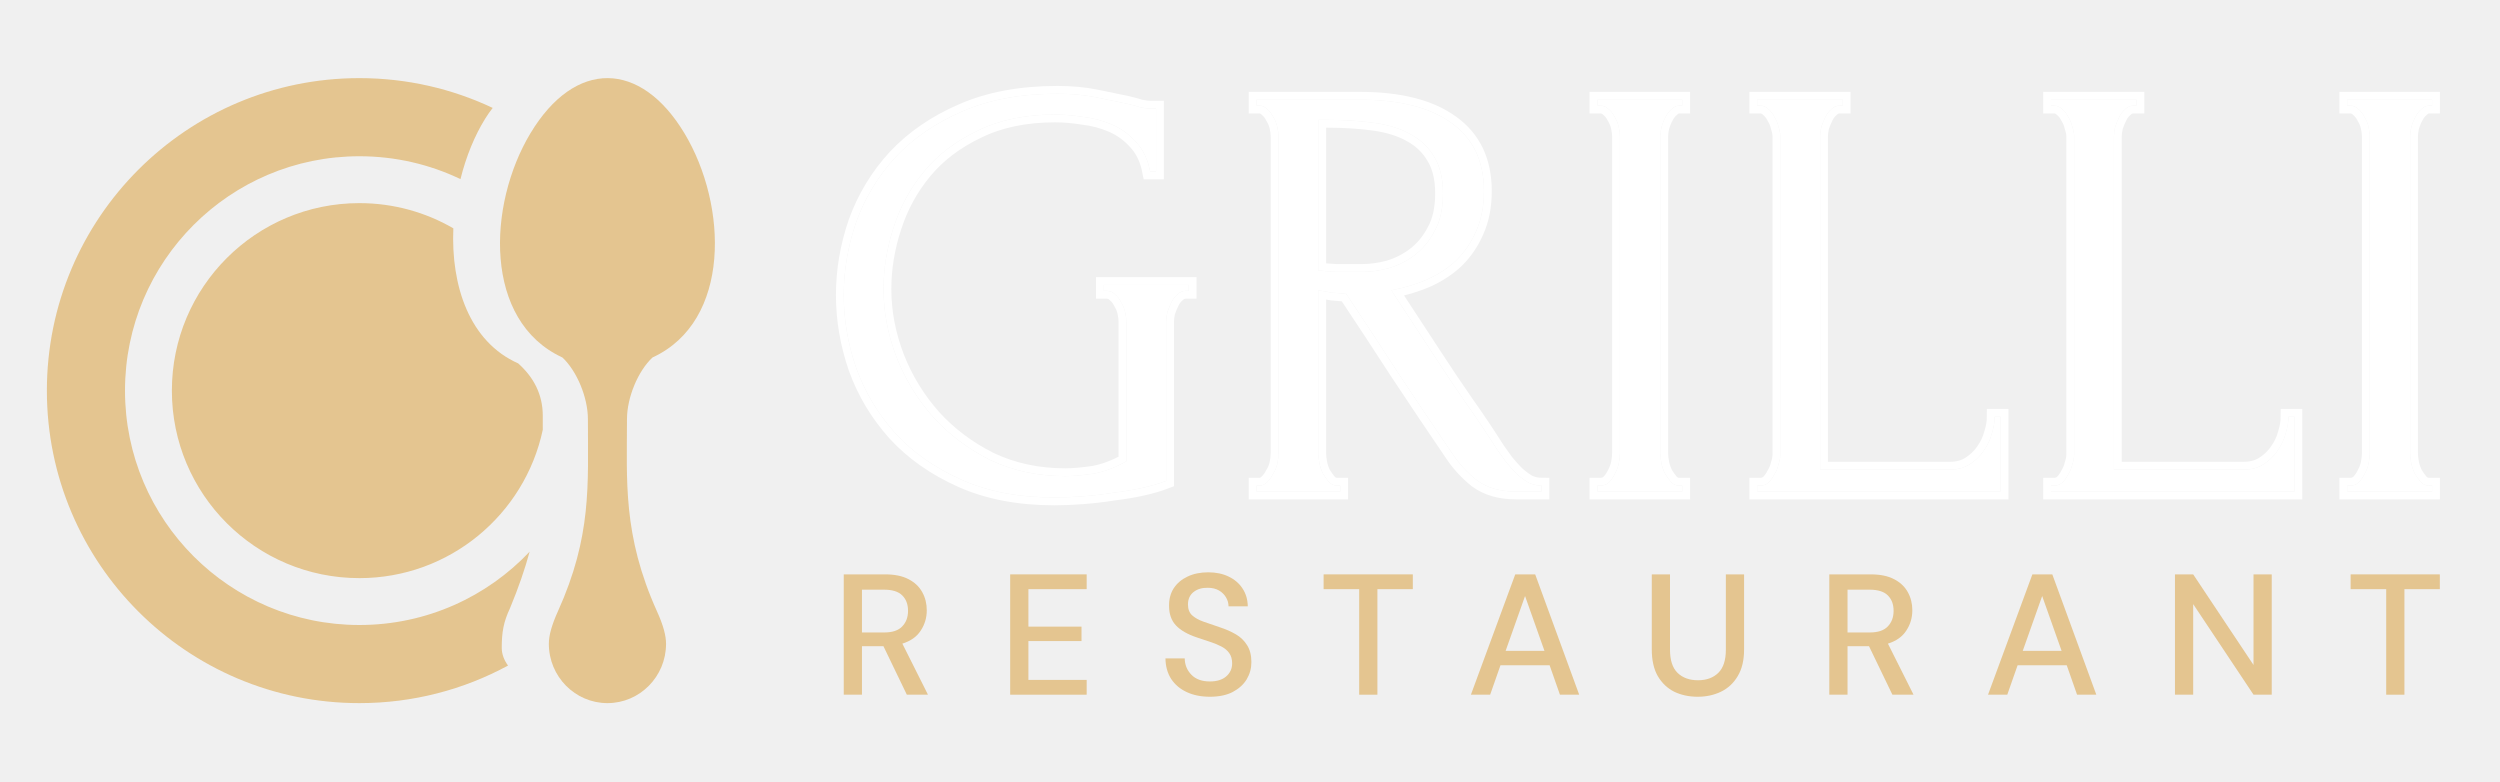
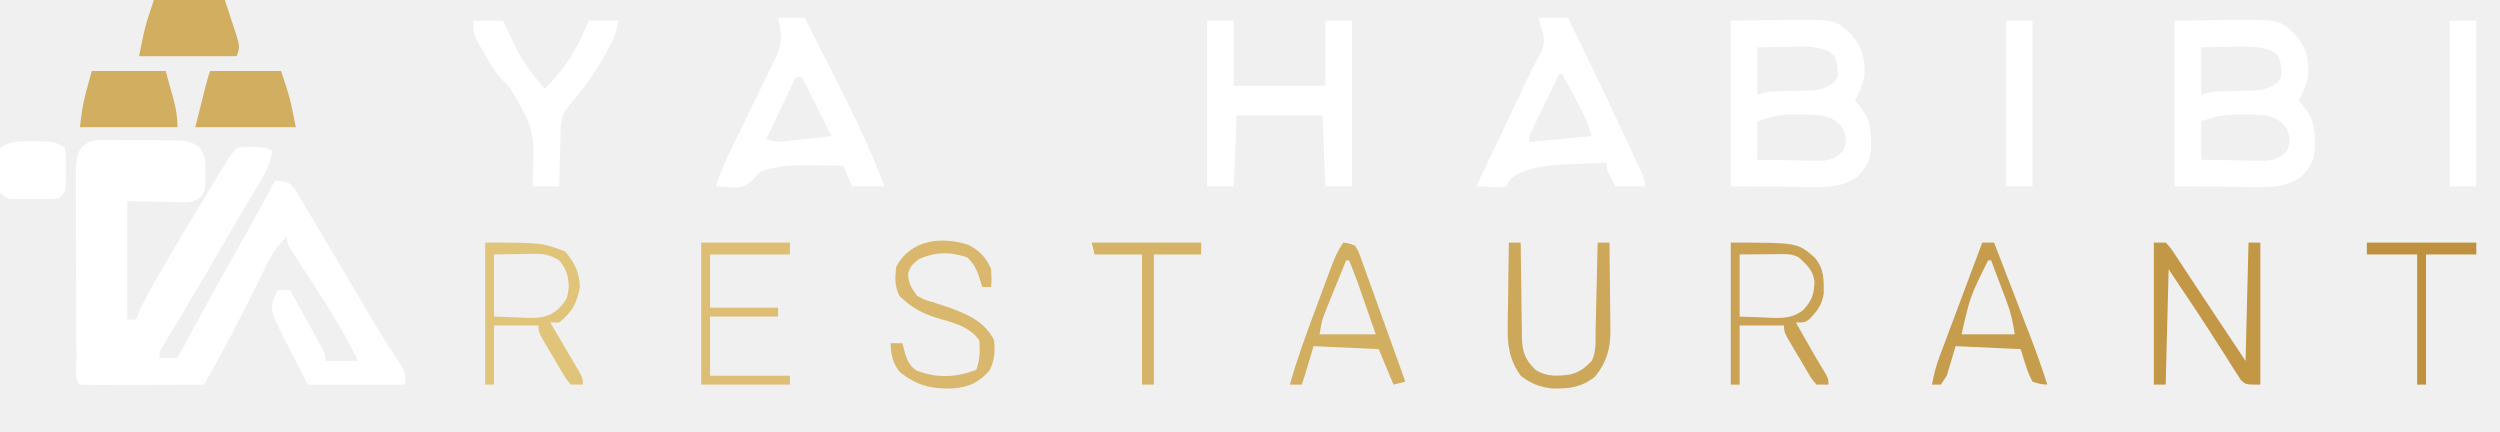
- <svg xmlns="http://www.w3.org/2000/svg" width="160" height="50" viewBox="0 0 160 50" fill="none">
-   <path d="M54 44.46V36.76H56.651C57.26 36.76 57.758 36.863 58.147 37.068C58.543 37.273 58.836 37.552 59.027 37.904C59.218 38.249 59.313 38.634 59.313 39.059C59.313 39.536 59.185 39.968 58.928 40.357C58.679 40.746 58.286 41.024 57.751 41.193L59.39 44.46H58.037L56.541 41.358H55.166V44.46H54ZM55.166 40.478H56.585C57.113 40.478 57.498 40.35 57.74 40.093C57.989 39.836 58.114 39.503 58.114 39.092C58.114 38.681 57.993 38.355 57.751 38.113C57.509 37.864 57.117 37.739 56.574 37.739H55.166V40.478Z" fill="#E4C590" />
-   <path d="M64.652 44.46V36.76H69.547V37.706H65.818V40.104H69.217V41.028H65.818V43.514H69.547V44.46H64.652Z" fill="#E4C590" />
-   <path d="M77.438 44.592C76.873 44.592 76.378 44.493 75.953 44.295C75.527 44.097 75.194 43.815 74.952 43.448C74.717 43.081 74.596 42.645 74.589 42.139H75.821C75.828 42.55 75.971 42.898 76.25 43.184C76.528 43.47 76.921 43.613 77.427 43.613C77.874 43.613 78.222 43.507 78.472 43.294C78.728 43.074 78.857 42.795 78.857 42.458C78.857 42.187 78.794 41.967 78.67 41.798C78.552 41.629 78.387 41.49 78.175 41.38C77.969 41.27 77.731 41.171 77.46 41.083C77.188 40.995 76.902 40.9 76.602 40.797C76.008 40.599 75.56 40.342 75.26 40.027C74.966 39.712 74.82 39.297 74.82 38.784C74.812 38.351 74.911 37.974 75.117 37.651C75.329 37.328 75.623 37.079 75.997 36.903C76.378 36.72 76.822 36.628 77.328 36.628C77.826 36.628 78.263 36.72 78.637 36.903C79.018 37.086 79.315 37.343 79.528 37.673C79.74 37.996 79.85 38.373 79.858 38.806H78.626C78.626 38.608 78.574 38.421 78.472 38.245C78.369 38.062 78.219 37.911 78.021 37.794C77.823 37.677 77.581 37.618 77.295 37.618C76.928 37.611 76.624 37.702 76.382 37.893C76.147 38.084 76.03 38.348 76.03 38.685C76.03 38.986 76.118 39.217 76.294 39.378C76.47 39.539 76.712 39.675 77.02 39.785C77.328 39.888 77.68 40.009 78.076 40.148C78.457 40.273 78.798 40.423 79.099 40.599C79.399 40.775 79.638 41.006 79.814 41.292C79.997 41.578 80.089 41.941 80.089 42.381C80.089 42.77 79.99 43.133 79.792 43.47C79.594 43.8 79.297 44.071 78.901 44.284C78.505 44.489 78.017 44.592 77.438 44.592Z" fill="#E4C590" />
-   <path d="M86.988 44.46V37.706H84.711V36.76H90.42V37.706H88.154V44.46H86.988Z" fill="#E4C590" />
-   <path d="M94.138 44.46L96.976 36.76H98.252L101.068 44.46H99.836L99.176 42.579H96.03L95.37 44.46H94.138ZM96.36 41.655H98.846L97.603 38.146L96.36 41.655Z" fill="#E4C590" />
-   <path d="M108.651 44.592C108.101 44.592 107.602 44.486 107.155 44.273C106.715 44.053 106.363 43.719 106.099 43.272C105.842 42.825 105.714 42.256 105.714 41.567V36.76H106.88V41.578C106.88 42.253 107.041 42.748 107.364 43.063C107.686 43.378 108.123 43.536 108.673 43.536C109.215 43.536 109.648 43.378 109.971 43.063C110.293 42.748 110.455 42.253 110.455 41.578V36.76H111.621V41.567C111.621 42.256 111.485 42.825 111.214 43.272C110.95 43.719 110.59 44.053 110.136 44.273C109.688 44.486 109.193 44.592 108.651 44.592Z" fill="#E4C590" />
-   <path d="M117.076 44.46V36.76H119.727C120.336 36.76 120.835 36.863 121.223 37.068C121.619 37.273 121.913 37.552 122.103 37.904C122.294 38.249 122.389 38.634 122.389 39.059C122.389 39.536 122.261 39.968 122.004 40.357C121.755 40.746 121.363 41.024 120.827 41.193L122.466 44.46H121.113L119.617 41.358H118.242V44.46H117.076ZM118.242 40.478H119.661C120.189 40.478 120.574 40.35 120.816 40.093C121.066 39.836 121.19 39.503 121.19 39.092C121.19 38.681 121.069 38.355 120.827 38.113C120.585 37.864 120.193 37.739 119.65 37.739H118.242V40.478Z" fill="#E4C590" />
-   <path d="M127.234 44.46L130.072 36.76H131.348L134.164 44.46H132.932L132.272 42.579H129.126L128.466 44.46H127.234ZM129.456 41.655H131.942L130.699 38.146L129.456 41.655Z" fill="#E4C590" />
-   <path d="M139.198 44.46V36.76H140.364L144.225 42.557V36.76H145.391V44.46H144.225L140.364 38.663V44.46H139.198Z" fill="#E4C590" />
-   <path d="M152.717 44.46V37.706H150.44V36.76H156.149V37.706H153.883V44.46H152.717Z" fill="#E4C590" />
-   <mask id="path-2-outside-1_29_6" maskUnits="userSpaceOnUse" x="53" y="5" width="104" height="28" fill="black">
-     <rect fill="white" x="53" y="5" width="104" height="28" />
-     <path d="M70.644 18.236H76.078V18.616H75.888C75.685 18.616 75.508 18.692 75.356 18.844C75.204 18.971 75.077 19.135 74.976 19.338C74.875 19.541 74.786 19.756 74.71 19.984C74.659 20.212 74.634 20.415 74.634 20.592V30.776C74.178 30.953 73.659 31.105 73.076 31.232C72.493 31.359 71.885 31.46 71.252 31.536C70.619 31.637 69.973 31.713 69.314 31.764C68.655 31.815 68.047 31.84 67.49 31.84C65.21 31.84 63.221 31.46 61.524 30.7C59.827 29.94 58.421 28.952 57.306 27.736C56.191 26.495 55.355 25.101 54.798 23.556C54.266 22.011 54 20.453 54 18.882C54 17.311 54.266 15.753 54.798 14.208C55.355 12.663 56.191 11.282 57.306 10.066C58.446 8.85 59.865 7.875 61.562 7.14C63.285 6.38 65.324 6 67.68 6C68.567 6 69.39 6.076 70.15 6.228C70.91 6.38 71.581 6.519 72.164 6.646C72.493 6.722 72.772 6.798 73 6.874C73.253 6.925 73.469 6.95 73.646 6.95H73.988V10.978H73.608C73.456 10.193 73.152 9.559 72.696 9.078C72.265 8.597 71.759 8.229 71.176 7.976C70.593 7.723 69.973 7.558 69.314 7.482C68.681 7.381 68.085 7.33 67.528 7.33C65.628 7.33 63.981 7.672 62.588 8.356C61.195 9.015 60.055 9.876 59.168 10.94C58.281 12.004 57.623 13.207 57.192 14.55C56.761 15.867 56.546 17.185 56.546 18.502C56.546 19.971 56.825 21.428 57.382 22.872C57.939 24.291 58.725 25.57 59.738 26.71C60.751 27.825 61.967 28.737 63.386 29.446C64.83 30.13 66.426 30.472 68.174 30.472C68.655 30.472 69.251 30.421 69.96 30.32C70.669 30.193 71.379 29.927 72.088 29.522V20.592C72.088 20.415 72.063 20.212 72.012 19.984C71.961 19.756 71.873 19.541 71.746 19.338C71.645 19.135 71.518 18.971 71.366 18.844C71.214 18.692 71.037 18.616 70.834 18.616H70.644V18.236Z" />
-     <path d="M85.587 31.08H85.777V31.46H80.419V31.08H80.609C80.786 31.08 80.951 31.004 81.103 30.852C81.255 30.7 81.381 30.523 81.483 30.32C81.609 30.117 81.698 29.902 81.749 29.674C81.799 29.421 81.825 29.193 81.825 28.99V8.736C81.825 8.559 81.799 8.356 81.749 8.128C81.698 7.9 81.609 7.685 81.483 7.482C81.381 7.279 81.255 7.115 81.103 6.988C80.951 6.836 80.786 6.76 80.609 6.76H80.419V6.38H87.031C89.564 6.38 91.515 6.874 92.883 7.862C94.276 8.85 94.973 10.307 94.973 12.232C94.973 13.195 94.808 14.043 94.479 14.778C94.175 15.487 93.757 16.108 93.225 16.64C92.693 17.147 92.059 17.565 91.325 17.894C90.615 18.198 89.855 18.426 89.045 18.578L91.781 22.758C92.439 23.771 93.111 24.772 93.795 25.76C94.479 26.723 95.15 27.723 95.809 28.762C95.986 29.015 96.176 29.281 96.379 29.56C96.607 29.839 96.835 30.092 97.063 30.32C97.316 30.548 97.569 30.738 97.823 30.89C98.101 31.017 98.38 31.08 98.659 31.08V31.46H97.025C96.011 31.46 95.175 31.219 94.517 30.738C93.883 30.231 93.351 29.649 92.921 28.99C91.781 27.318 90.641 25.621 89.501 23.898C88.386 22.175 87.271 20.478 86.157 18.806C85.878 18.781 85.574 18.755 85.245 18.73C84.941 18.679 84.649 18.629 84.371 18.578V28.99C84.371 29.193 84.396 29.421 84.447 29.674C84.497 29.902 84.573 30.117 84.675 30.32C84.801 30.523 84.928 30.7 85.055 30.852C85.207 31.004 85.384 31.08 85.587 31.08ZM84.371 7.672V17.324H84.561C84.763 17.349 85.08 17.375 85.511 17.4C85.967 17.4 86.524 17.4 87.183 17.4C87.715 17.4 88.272 17.324 88.855 17.172C89.463 16.995 90.02 16.716 90.527 16.336C91.059 15.931 91.489 15.411 91.819 14.778C92.173 14.145 92.351 13.347 92.351 12.384C92.351 11.421 92.161 10.636 91.781 10.028C91.426 9.42 90.919 8.939 90.261 8.584C89.627 8.229 88.855 7.989 87.943 7.862C87.031 7.735 86.03 7.672 84.941 7.672H84.371Z" />
-     <path d="M102.232 6.38H107.666V6.76H107.476C107.299 6.76 107.134 6.836 106.982 6.988C106.83 7.115 106.703 7.279 106.602 7.482C106.501 7.659 106.412 7.875 106.336 8.128C106.285 8.356 106.26 8.559 106.26 8.736V28.99C106.26 29.193 106.285 29.421 106.336 29.674C106.387 29.902 106.463 30.117 106.564 30.32C106.691 30.523 106.817 30.7 106.944 30.852C107.096 31.004 107.273 31.08 107.476 31.08H107.666V31.46H102.232V31.08H102.422C102.625 31.08 102.802 31.017 102.954 30.89C103.106 30.738 103.233 30.561 103.334 30.358C103.461 30.13 103.549 29.902 103.6 29.674C103.651 29.421 103.676 29.193 103.676 28.99V8.736C103.676 8.559 103.651 8.356 103.6 8.128C103.549 7.9 103.461 7.685 103.334 7.482C103.233 7.279 103.106 7.115 102.954 6.988C102.802 6.836 102.625 6.76 102.422 6.76H102.232V6.38Z" />
-     <path d="M112.46 31.08H112.65C112.853 31.08 113.03 31.017 113.182 30.89C113.334 30.738 113.461 30.561 113.562 30.358C113.689 30.155 113.778 29.94 113.828 29.712C113.904 29.484 113.942 29.269 113.942 29.066V8.736C113.942 8.559 113.904 8.356 113.828 8.128C113.778 7.9 113.689 7.685 113.562 7.482C113.461 7.279 113.334 7.115 113.182 6.988C113.03 6.836 112.853 6.76 112.65 6.76H112.46V6.38H117.932V6.76H117.742C117.54 6.76 117.362 6.836 117.21 6.988C117.058 7.115 116.932 7.279 116.83 7.482C116.729 7.685 116.64 7.9 116.564 8.128C116.514 8.356 116.488 8.559 116.488 8.736V30.054H124.81C125.292 30.054 125.71 29.94 126.064 29.712C126.419 29.484 126.71 29.205 126.938 28.876C127.192 28.521 127.369 28.154 127.47 27.774C127.597 27.369 127.66 27.001 127.66 26.672H128.04V31.46H112.46V31.08Z" />
-     <path d="M131.264 31.08H131.454C131.657 31.08 131.834 31.017 131.986 30.89C132.138 30.738 132.265 30.561 132.366 30.358C132.493 30.155 132.582 29.94 132.632 29.712C132.708 29.484 132.746 29.269 132.746 29.066V8.736C132.746 8.559 132.708 8.356 132.632 8.128C132.582 7.9 132.493 7.685 132.366 7.482C132.265 7.279 132.138 7.115 131.986 6.988C131.834 6.836 131.657 6.76 131.454 6.76H131.264V6.38H136.736V6.76H136.546C136.344 6.76 136.166 6.836 136.014 6.988C135.862 7.115 135.736 7.279 135.634 7.482C135.533 7.685 135.444 7.9 135.368 8.128C135.318 8.356 135.292 8.559 135.292 8.736V30.054H143.614C144.096 30.054 144.514 29.94 144.868 29.712C145.223 29.484 145.514 29.205 145.742 28.876C145.996 28.521 146.173 28.154 146.274 27.774C146.401 27.369 146.464 27.001 146.464 26.672H146.844V31.46H131.264V31.08Z" />
-     <path d="M150.22 6.38H155.654V6.76H155.464C155.287 6.76 155.122 6.836 154.97 6.988C154.818 7.115 154.692 7.279 154.59 7.482C154.489 7.659 154.4 7.875 154.324 8.128C154.274 8.356 154.248 8.559 154.248 8.736V28.99C154.248 29.193 154.274 29.421 154.324 29.674C154.375 29.902 154.451 30.117 154.552 30.32C154.679 30.523 154.806 30.7 154.932 30.852C155.084 31.004 155.262 31.08 155.464 31.08H155.654V31.46H150.22V31.08H150.41C150.613 31.08 150.79 31.017 150.942 30.89C151.094 30.738 151.221 30.561 151.322 30.358C151.449 30.13 151.538 29.902 151.588 29.674C151.639 29.421 151.664 29.193 151.664 28.99V8.736C151.664 8.559 151.639 8.356 151.588 8.128C151.538 7.9 151.449 7.685 151.322 7.482C151.221 7.279 151.094 7.115 150.942 6.988C150.79 6.836 150.613 6.76 150.41 6.76H150.22V6.38Z" />
-   </mask>
-   <path d="M70.644 18.236H76.078V18.616H75.888C75.685 18.616 75.508 18.692 75.356 18.844C75.204 18.971 75.077 19.135 74.976 19.338C74.875 19.541 74.786 19.756 74.71 19.984C74.659 20.212 74.634 20.415 74.634 20.592V30.776C74.178 30.953 73.659 31.105 73.076 31.232C72.493 31.359 71.885 31.46 71.252 31.536C70.619 31.637 69.973 31.713 69.314 31.764C68.655 31.815 68.047 31.84 67.49 31.84C65.21 31.84 63.221 31.46 61.524 30.7C59.827 29.94 58.421 28.952 57.306 27.736C56.191 26.495 55.355 25.101 54.798 23.556C54.266 22.011 54 20.453 54 18.882C54 17.311 54.266 15.753 54.798 14.208C55.355 12.663 56.191 11.282 57.306 10.066C58.446 8.85 59.865 7.875 61.562 7.14C63.285 6.38 65.324 6 67.68 6C68.567 6 69.39 6.076 70.15 6.228C70.91 6.38 71.581 6.519 72.164 6.646C72.493 6.722 72.772 6.798 73 6.874C73.253 6.925 73.469 6.95 73.646 6.95H73.988V10.978H73.608C73.456 10.193 73.152 9.559 72.696 9.078C72.265 8.597 71.759 8.229 71.176 7.976C70.593 7.723 69.973 7.558 69.314 7.482C68.681 7.381 68.085 7.33 67.528 7.33C65.628 7.33 63.981 7.672 62.588 8.356C61.195 9.015 60.055 9.876 59.168 10.94C58.281 12.004 57.623 13.207 57.192 14.55C56.761 15.867 56.546 17.185 56.546 18.502C56.546 19.971 56.825 21.428 57.382 22.872C57.939 24.291 58.725 25.57 59.738 26.71C60.751 27.825 61.967 28.737 63.386 29.446C64.83 30.13 66.426 30.472 68.174 30.472C68.655 30.472 69.251 30.421 69.96 30.32C70.669 30.193 71.379 29.927 72.088 29.522V20.592C72.088 20.415 72.063 20.212 72.012 19.984C71.961 19.756 71.873 19.541 71.746 19.338C71.645 19.135 71.518 18.971 71.366 18.844C71.214 18.692 71.037 18.616 70.834 18.616H70.644V18.236Z" fill="white" />
-   <path d="M85.587 31.08H85.777V31.46H80.419V31.08H80.609C80.786 31.08 80.951 31.004 81.103 30.852C81.255 30.7 81.381 30.523 81.483 30.32C81.609 30.117 81.698 29.902 81.749 29.674C81.799 29.421 81.825 29.193 81.825 28.99V8.736C81.825 8.559 81.799 8.356 81.749 8.128C81.698 7.9 81.609 7.685 81.483 7.482C81.381 7.279 81.255 7.115 81.103 6.988C80.951 6.836 80.786 6.76 80.609 6.76H80.419V6.38H87.031C89.564 6.38 91.515 6.874 92.883 7.862C94.276 8.85 94.973 10.307 94.973 12.232C94.973 13.195 94.808 14.043 94.479 14.778C94.175 15.487 93.757 16.108 93.225 16.64C92.693 17.147 92.059 17.565 91.325 17.894C90.615 18.198 89.855 18.426 89.045 18.578L91.781 22.758C92.439 23.771 93.111 24.772 93.795 25.76C94.479 26.723 95.15 27.723 95.809 28.762C95.986 29.015 96.176 29.281 96.379 29.56C96.607 29.839 96.835 30.092 97.063 30.32C97.316 30.548 97.569 30.738 97.823 30.89C98.101 31.017 98.38 31.08 98.659 31.08V31.46H97.025C96.011 31.46 95.175 31.219 94.517 30.738C93.883 30.231 93.351 29.649 92.921 28.99C91.781 27.318 90.641 25.621 89.501 23.898C88.386 22.175 87.271 20.478 86.157 18.806C85.878 18.781 85.574 18.755 85.245 18.73C84.941 18.679 84.649 18.629 84.371 18.578V28.99C84.371 29.193 84.396 29.421 84.447 29.674C84.497 29.902 84.573 30.117 84.675 30.32C84.801 30.523 84.928 30.7 85.055 30.852C85.207 31.004 85.384 31.08 85.587 31.08ZM84.371 7.672V17.324H84.561C84.763 17.349 85.08 17.375 85.511 17.4C85.967 17.4 86.524 17.4 87.183 17.4C87.715 17.4 88.272 17.324 88.855 17.172C89.463 16.995 90.02 16.716 90.527 16.336C91.059 15.931 91.489 15.411 91.819 14.778C92.173 14.145 92.351 13.347 92.351 12.384C92.351 11.421 92.161 10.636 91.781 10.028C91.426 9.42 90.919 8.939 90.261 8.584C89.627 8.229 88.855 7.989 87.943 7.862C87.031 7.735 86.03 7.672 84.941 7.672H84.371Z" fill="white" />
-   <path d="M102.232 6.38H107.666V6.76H107.476C107.299 6.76 107.134 6.836 106.982 6.988C106.83 7.115 106.703 7.279 106.602 7.482C106.501 7.659 106.412 7.875 106.336 8.128C106.285 8.356 106.26 8.559 106.26 8.736V28.99C106.26 29.193 106.285 29.421 106.336 29.674C106.387 29.902 106.463 30.117 106.564 30.32C106.691 30.523 106.817 30.7 106.944 30.852C107.096 31.004 107.273 31.08 107.476 31.08H107.666V31.46H102.232V31.08H102.422C102.625 31.08 102.802 31.017 102.954 30.89C103.106 30.738 103.233 30.561 103.334 30.358C103.461 30.13 103.549 29.902 103.6 29.674C103.651 29.421 103.676 29.193 103.676 28.99V8.736C103.676 8.559 103.651 8.356 103.6 8.128C103.549 7.9 103.461 7.685 103.334 7.482C103.233 7.279 103.106 7.115 102.954 6.988C102.802 6.836 102.625 6.76 102.422 6.76H102.232V6.38Z" fill="white" />
-   <path d="M112.46 31.08H112.65C112.853 31.08 113.03 31.017 113.182 30.89C113.334 30.738 113.461 30.561 113.562 30.358C113.689 30.155 113.778 29.94 113.828 29.712C113.904 29.484 113.942 29.269 113.942 29.066V8.736C113.942 8.559 113.904 8.356 113.828 8.128C113.778 7.9 113.689 7.685 113.562 7.482C113.461 7.279 113.334 7.115 113.182 6.988C113.03 6.836 112.853 6.76 112.65 6.76H112.46V6.38H117.932V6.76H117.742C117.54 6.76 117.362 6.836 117.21 6.988C117.058 7.115 116.932 7.279 116.83 7.482C116.729 7.685 116.64 7.9 116.564 8.128C116.514 8.356 116.488 8.559 116.488 8.736V30.054H124.81C125.292 30.054 125.71 29.94 126.064 29.712C126.419 29.484 126.71 29.205 126.938 28.876C127.192 28.521 127.369 28.154 127.47 27.774C127.597 27.369 127.66 27.001 127.66 26.672H128.04V31.46H112.46V31.08Z" fill="white" />
-   <path d="M131.264 31.08H131.454C131.657 31.08 131.834 31.017 131.986 30.89C132.138 30.738 132.265 30.561 132.366 30.358C132.493 30.155 132.582 29.94 132.632 29.712C132.708 29.484 132.746 29.269 132.746 29.066V8.736C132.746 8.559 132.708 8.356 132.632 8.128C132.582 7.9 132.493 7.685 132.366 7.482C132.265 7.279 132.138 7.115 131.986 6.988C131.834 6.836 131.657 6.76 131.454 6.76H131.264V6.38H136.736V6.76H136.546C136.344 6.76 136.166 6.836 136.014 6.988C135.862 7.115 135.736 7.279 135.634 7.482C135.533 7.685 135.444 7.9 135.368 8.128C135.318 8.356 135.292 8.559 135.292 8.736V30.054H143.614C144.096 30.054 144.514 29.94 144.868 29.712C145.223 29.484 145.514 29.205 145.742 28.876C145.996 28.521 146.173 28.154 146.274 27.774C146.401 27.369 146.464 27.001 146.464 26.672H146.844V31.46H131.264V31.08Z" fill="white" />
-   <path d="M150.22 6.38H155.654V6.76H155.464C155.287 6.76 155.122 6.836 154.97 6.988C154.818 7.115 154.692 7.279 154.59 7.482C154.489 7.659 154.4 7.875 154.324 8.128C154.274 8.356 154.248 8.559 154.248 8.736V28.99C154.248 29.193 154.274 29.421 154.324 29.674C154.375 29.902 154.451 30.117 154.552 30.32C154.679 30.523 154.806 30.7 154.932 30.852C155.084 31.004 155.262 31.08 155.464 31.08H155.654V31.46H150.22V31.08H150.41C150.613 31.08 150.79 31.017 150.942 30.89C151.094 30.738 151.221 30.561 151.322 30.358C151.449 30.13 151.538 29.902 151.588 29.674C151.639 29.421 151.664 29.193 151.664 28.99V8.736C151.664 8.559 151.639 8.356 151.588 8.128C151.538 7.9 151.449 7.685 151.322 7.482C151.221 7.279 151.094 7.115 150.942 6.988C150.79 6.836 150.613 6.76 150.41 6.76H150.22V6.38Z" fill="white" />
-   <path d="M70.644 18.236H76.078V18.616H75.888C75.685 18.616 75.508 18.692 75.356 18.844C75.204 18.971 75.077 19.135 74.976 19.338C74.875 19.541 74.786 19.756 74.71 19.984C74.659 20.212 74.634 20.415 74.634 20.592V30.776C74.178 30.953 73.659 31.105 73.076 31.232C72.493 31.359 71.885 31.46 71.252 31.536C70.619 31.637 69.973 31.713 69.314 31.764C68.655 31.815 68.047 31.84 67.49 31.84C65.21 31.84 63.221 31.46 61.524 30.7C59.827 29.94 58.421 28.952 57.306 27.736C56.191 26.495 55.355 25.101 54.798 23.556C54.266 22.011 54 20.453 54 18.882C54 17.311 54.266 15.753 54.798 14.208C55.355 12.663 56.191 11.282 57.306 10.066C58.446 8.85 59.865 7.875 61.562 7.14C63.285 6.38 65.324 6 67.68 6C68.567 6 69.39 6.076 70.15 6.228C70.91 6.38 71.581 6.519 72.164 6.646C72.493 6.722 72.772 6.798 73 6.874C73.253 6.925 73.469 6.95 73.646 6.95H73.988V10.978H73.608C73.456 10.193 73.152 9.559 72.696 9.078C72.265 8.597 71.759 8.229 71.176 7.976C70.593 7.723 69.973 7.558 69.314 7.482C68.681 7.381 68.085 7.33 67.528 7.33C65.628 7.33 63.981 7.672 62.588 8.356C61.195 9.015 60.055 9.876 59.168 10.94C58.281 12.004 57.623 13.207 57.192 14.55C56.761 15.867 56.546 17.185 56.546 18.502C56.546 19.971 56.825 21.428 57.382 22.872C57.939 24.291 58.725 25.57 59.738 26.71C60.751 27.825 61.967 28.737 63.386 29.446C64.83 30.13 66.426 30.472 68.174 30.472C68.655 30.472 69.251 30.421 69.96 30.32C70.669 30.193 71.379 29.927 72.088 29.522V20.592C72.088 20.415 72.063 20.212 72.012 19.984C71.961 19.756 71.873 19.541 71.746 19.338C71.645 19.135 71.518 18.971 71.366 18.844C71.214 18.692 71.037 18.616 70.834 18.616H70.644V18.236Z" stroke="white" mask="url(#path-2-outside-1_29_6)" />
-   <path d="M85.587 31.08H85.777V31.46H80.419V31.08H80.609C80.786 31.08 80.951 31.004 81.103 30.852C81.255 30.7 81.381 30.523 81.483 30.32C81.609 30.117 81.698 29.902 81.749 29.674C81.799 29.421 81.825 29.193 81.825 28.99V8.736C81.825 8.559 81.799 8.356 81.749 8.128C81.698 7.9 81.609 7.685 81.483 7.482C81.381 7.279 81.255 7.115 81.103 6.988C80.951 6.836 80.786 6.76 80.609 6.76H80.419V6.38H87.031C89.564 6.38 91.515 6.874 92.883 7.862C94.276 8.85 94.973 10.307 94.973 12.232C94.973 13.195 94.808 14.043 94.479 14.778C94.175 15.487 93.757 16.108 93.225 16.64C92.693 17.147 92.059 17.565 91.325 17.894C90.615 18.198 89.855 18.426 89.045 18.578L91.781 22.758C92.439 23.771 93.111 24.772 93.795 25.76C94.479 26.723 95.15 27.723 95.809 28.762C95.986 29.015 96.176 29.281 96.379 29.56C96.607 29.839 96.835 30.092 97.063 30.32C97.316 30.548 97.569 30.738 97.823 30.89C98.101 31.017 98.38 31.08 98.659 31.08V31.46H97.025C96.011 31.46 95.175 31.219 94.517 30.738C93.883 30.231 93.351 29.649 92.921 28.99C91.781 27.318 90.641 25.621 89.501 23.898C88.386 22.175 87.271 20.478 86.157 18.806C85.878 18.781 85.574 18.755 85.245 18.73C84.941 18.679 84.649 18.629 84.371 18.578V28.99C84.371 29.193 84.396 29.421 84.447 29.674C84.497 29.902 84.573 30.117 84.675 30.32C84.801 30.523 84.928 30.7 85.055 30.852C85.207 31.004 85.384 31.08 85.587 31.08ZM84.371 7.672V17.324H84.561C84.763 17.349 85.08 17.375 85.511 17.4C85.967 17.4 86.524 17.4 87.183 17.4C87.715 17.4 88.272 17.324 88.855 17.172C89.463 16.995 90.02 16.716 90.527 16.336C91.059 15.931 91.489 15.411 91.819 14.778C92.173 14.145 92.351 13.347 92.351 12.384C92.351 11.421 92.161 10.636 91.781 10.028C91.426 9.42 90.919 8.939 90.261 8.584C89.627 8.229 88.855 7.989 87.943 7.862C87.031 7.735 86.03 7.672 84.941 7.672H84.371Z" stroke="white" mask="url(#path-2-outside-1_29_6)" />
-   <path d="M102.232 6.38H107.666V6.76H107.476C107.299 6.76 107.134 6.836 106.982 6.988C106.83 7.115 106.703 7.279 106.602 7.482C106.501 7.659 106.412 7.875 106.336 8.128C106.285 8.356 106.26 8.559 106.26 8.736V28.99C106.26 29.193 106.285 29.421 106.336 29.674C106.387 29.902 106.463 30.117 106.564 30.32C106.691 30.523 106.817 30.7 106.944 30.852C107.096 31.004 107.273 31.08 107.476 31.08H107.666V31.46H102.232V31.08H102.422C102.625 31.08 102.802 31.017 102.954 30.89C103.106 30.738 103.233 30.561 103.334 30.358C103.461 30.13 103.549 29.902 103.6 29.674C103.651 29.421 103.676 29.193 103.676 28.99V8.736C103.676 8.559 103.651 8.356 103.6 8.128C103.549 7.9 103.461 7.685 103.334 7.482C103.233 7.279 103.106 7.115 102.954 6.988C102.802 6.836 102.625 6.76 102.422 6.76H102.232V6.38Z" stroke="white" mask="url(#path-2-outside-1_29_6)" />
-   <path d="M112.46 31.08H112.65C112.853 31.08 113.03 31.017 113.182 30.89C113.334 30.738 113.461 30.561 113.562 30.358C113.689 30.155 113.778 29.94 113.828 29.712C113.904 29.484 113.942 29.269 113.942 29.066V8.736C113.942 8.559 113.904 8.356 113.828 8.128C113.778 7.9 113.689 7.685 113.562 7.482C113.461 7.279 113.334 7.115 113.182 6.988C113.03 6.836 112.853 6.76 112.65 6.76H112.46V6.38H117.932V6.76H117.742C117.54 6.76 117.362 6.836 117.21 6.988C117.058 7.115 116.932 7.279 116.83 7.482C116.729 7.685 116.64 7.9 116.564 8.128C116.514 8.356 116.488 8.559 116.488 8.736V30.054H124.81C125.292 30.054 125.71 29.94 126.064 29.712C126.419 29.484 126.71 29.205 126.938 28.876C127.192 28.521 127.369 28.154 127.47 27.774C127.597 27.369 127.66 27.001 127.66 26.672H128.04V31.46H112.46V31.08Z" stroke="white" mask="url(#path-2-outside-1_29_6)" />
-   <path d="M131.264 31.08H131.454C131.657 31.08 131.834 31.017 131.986 30.89C132.138 30.738 132.265 30.561 132.366 30.358C132.493 30.155 132.582 29.94 132.632 29.712C132.708 29.484 132.746 29.269 132.746 29.066V8.736C132.746 8.559 132.708 8.356 132.632 8.128C132.582 7.9 132.493 7.685 132.366 7.482C132.265 7.279 132.138 7.115 131.986 6.988C131.834 6.836 131.657 6.76 131.454 6.76H131.264V6.38H136.736V6.76H136.546C136.344 6.76 136.166 6.836 136.014 6.988C135.862 7.115 135.736 7.279 135.634 7.482C135.533 7.685 135.444 7.9 135.368 8.128C135.318 8.356 135.292 8.559 135.292 8.736V30.054H143.614C144.096 30.054 144.514 29.94 144.868 29.712C145.223 29.484 145.514 29.205 145.742 28.876C145.996 28.521 146.173 28.154 146.274 27.774C146.401 27.369 146.464 27.001 146.464 26.672H146.844V31.46H131.264V31.08Z" stroke="white" mask="url(#path-2-outside-1_29_6)" />
-   <path d="M150.22 6.38H155.654V6.76H155.464C155.287 6.76 155.122 6.836 154.97 6.988C154.818 7.115 154.692 7.279 154.59 7.482C154.489 7.659 154.4 7.875 154.324 8.128C154.274 8.356 154.248 8.559 154.248 8.736V28.99C154.248 29.193 154.274 29.421 154.324 29.674C154.375 29.902 154.451 30.117 154.552 30.32C154.679 30.523 154.806 30.7 154.932 30.852C155.084 31.004 155.262 31.08 155.464 31.08H155.654V31.46H150.22V31.08H150.41C150.613 31.08 150.79 31.017 150.942 30.89C151.094 30.738 151.221 30.561 151.322 30.358C151.449 30.13 151.538 29.902 151.588 29.674C151.639 29.421 151.664 29.193 151.664 28.99V8.736C151.664 8.559 151.639 8.356 151.588 8.128C151.538 7.9 151.449 7.685 151.322 7.482C151.221 7.279 151.094 7.115 150.942 6.988C150.79 6.836 150.613 6.76 150.41 6.76H150.22V6.38Z" stroke="white" mask="url(#path-2-outside-1_29_6)" />
-   <path fill-rule="evenodd" clip-rule="evenodd" d="M32.513 42.597C29.684 44.13 26.444 45 23 45C11.954 45 3 36.046 3 25C3 13.954 11.954 5 23 5C26.052 5 28.945 5.684 31.533 6.906C31.366 7.119 31.209 7.343 31.062 7.579C30.37 8.69 29.825 10.032 29.47 11.463C27.511 10.525 25.317 10 23 10C14.716 10 8 16.716 8 25C8 33.284 14.716 40 23 40C27.291 40 31.162 38.198 33.896 35.309C33.596 36.415 33.189 37.603 32.637 38.932C32.226 39.809 32.112 40.449 32.112 41.46C32.112 41.866 32.26 42.247 32.513 42.597ZM29.014 14.613C28.857 18.276 30.031 21.866 33.163 23.256C34.135 24.128 34.738 25.212 34.738 26.62C34.738 26.922 34.738 27.219 34.737 27.51C33.583 32.932 28.767 37 23 37C16.373 37 11 31.627 11 25C11 18.373 16.373 13 23 13C25.191 13 27.246 13.587 29.014 14.613Z" fill="#E4C590" />
-   <path d="M41.761 22.878C46.798 20.558 46.578 13.151 43.81 8.539C41 3.854 36.794 3.786 33.943 8.539C31.19 13.126 30.936 20.549 35.992 22.878C36.918 23.741 37.626 25.435 37.626 26.827C37.626 31.016 37.884 34.309 35.7 39.139C35.309 40.007 35.126 40.663 35.126 41.206C35.126 43.298 36.808 45 38.877 45C40.945 45 42.627 43.298 42.627 41.206C42.627 40.663 42.444 40.007 42.053 39.139C39.839 34.242 40.127 30.722 40.127 26.827C40.127 25.435 40.835 23.741 41.761 22.878Z" fill="#E4C590" />
+ <svg xmlns="http://www.w3.org/2000/svg" version="1.1" width="845" height="146">
+   <path d="M0 0 C1.482 -0.026 2.964 -0.024 4.446 0.002 C5.231 -0 6.016 -0.003 6.825 -0.005 C8.485 -0.004 10.146 0.009 11.806 0.034 C14.344 0.068 16.878 0.055 19.416 0.035 C21.03 0.042 22.644 0.052 24.258 0.065 C25.394 0.057 25.394 0.057 26.553 0.05 C30.045 0.127 32.059 0.364 34.897 2.471 C36.998 5.454 36.917 7.578 36.856 11.194 C36.854 12.329 36.853 13.465 36.852 14.635 C36.418 17.631 36.418 17.631 35.224 19.3 C32.758 21.118 31.136 20.974 28.094 20.924 C27.168 20.917 26.241 20.909 25.287 20.901 C24.113 20.874 22.94 20.847 21.731 20.819 C17.998 20.757 14.264 20.695 10.418 20.631 C10.418 33.831 10.418 47.031 10.418 60.631 C11.408 60.631 12.398 60.631 13.418 60.631 C13.644 59.993 13.869 59.355 14.102 58.698 C15.917 54.468 18.187 50.555 20.481 46.569 C20.994 45.674 21.507 44.78 22.035 43.858 C26.746 35.698 31.597 27.625 36.481 19.569 C36.853 18.953 37.226 18.337 37.61 17.702 C38.68 15.936 39.754 14.172 40.828 12.408 C41.448 11.39 42.069 10.372 42.708 9.322 C45.644 4.703 45.644 4.703 47.418 2.631 C49.828 2.205 49.828 2.205 52.481 2.319 C53.359 2.343 54.236 2.368 55.141 2.393 C57.418 2.631 57.418 2.631 59.418 3.631 C58.863 8.39 56.685 11.939 54.231 15.944 C53.316 17.467 52.402 18.99 51.489 20.514 C50.994 21.335 50.499 22.157 49.99 23.003 C47.152 27.75 44.384 32.537 41.606 37.319 C37.977 43.559 34.333 49.788 30.633 55.987 C30.03 56.998 29.427 58.01 28.806 59.052 C27.651 60.988 26.492 62.921 25.329 64.853 C24.815 65.715 24.3 66.578 23.77 67.467 C23.314 68.225 22.859 68.984 22.389 69.765 C21.264 71.576 21.264 71.576 21.418 73.631 C23.398 73.631 25.378 73.631 27.418 73.631 C27.744 73.025 28.07 72.418 28.405 71.793 C35.119 59.306 41.927 46.883 48.933 34.558 C52.865 27.635 56.702 20.672 60.418 13.631 C64.982 14.173 64.982 14.173 66.878 16.165 C67.275 16.835 67.673 17.506 68.082 18.198 C68.555 18.978 69.028 19.758 69.515 20.561 C70.02 21.43 70.524 22.299 71.043 23.194 C71.859 24.555 71.859 24.555 72.692 25.943 C74.259 28.565 75.811 31.195 77.357 33.829 C79.309 37.146 81.279 40.452 83.246 43.76 C85.739 47.952 88.23 52.146 90.706 56.348 C91.482 57.664 92.259 58.98 93.035 60.295 C93.594 61.243 93.594 61.243 94.163 62.211 C97.022 67.038 100.056 71.732 103.208 76.375 C104.418 78.631 104.418 78.631 104.418 82.631 C93.528 82.631 82.638 82.631 71.418 82.631 C69.397 78.65 67.376 74.67 65.293 70.569 C64.649 69.327 64.004 68.086 63.34 66.807 C58.817 57.641 58.817 57.641 60.051 53.323 C60.502 52.434 60.953 51.546 61.418 50.631 C62.738 50.631 64.058 50.631 65.418 50.631 C67.425 54.252 69.422 57.879 71.418 61.506 C71.991 62.539 72.563 63.571 73.153 64.635 C73.694 65.621 74.235 66.607 74.793 67.623 C75.296 68.534 75.799 69.446 76.317 70.385 C77.418 72.631 77.418 72.631 77.418 74.631 C81.048 74.631 84.678 74.631 88.418 74.631 C84.876 67.238 80.879 60.379 76.418 53.506 C75.21 51.629 74.001 49.751 72.793 47.873 C71.154 45.327 69.516 42.781 67.867 40.241 C67.41 39.527 66.952 38.813 66.481 38.076 C66.08 37.455 65.679 36.834 65.266 36.194 C64.418 34.631 64.418 34.631 64.418 32.631 C61.275 35.502 59.415 38.18 57.571 42.006 C56.794 43.595 56.794 43.595 56.001 45.216 C55.458 46.343 54.915 47.47 54.356 48.631 C48.706 60.163 42.696 71.432 36.418 82.631 C30.455 82.656 24.492 82.674 18.529 82.686 C16.499 82.691 14.468 82.698 12.438 82.707 C9.526 82.719 6.615 82.724 3.703 82.729 C2.333 82.737 2.333 82.737 0.935 82.744 C-1.238 82.745 -3.41 82.693 -5.582 82.631 C-7.489 80.723 -6.739 77.218 -6.743 74.62 C-6.748 73.887 -6.753 73.154 -6.758 72.398 C-6.773 69.96 -6.779 67.522 -6.785 65.084 C-6.791 63.394 -6.796 61.703 -6.802 60.013 C-6.813 56.462 -6.819 52.911 -6.822 49.36 C-6.827 44.812 -6.852 40.265 -6.88 35.717 C-6.899 32.222 -6.904 28.727 -6.905 25.232 C-6.908 23.556 -6.916 21.88 -6.93 20.204 C-6.947 17.856 -6.945 15.508 -6.938 13.159 C-6.947 12.468 -6.957 11.777 -6.966 11.065 C-6.916 5.251 -6.144 1.083 0 0 Z " fill="#FFFFFF" transform="translate(32.58179,47.3689)" />
+   <path d="M0 0 C7.425 -0.093 7.425 -0.093 15 -0.188 C16.546 -0.215 18.091 -0.242 19.684 -0.27 C35.346 -0.365 35.346 -0.365 40.539 4.417 C44.325 8.701 45.276 12.2 45.234 17.859 C44.859 21.291 43.537 23.926 42 27 C42.959 28.176 42.959 28.176 43.938 29.375 C47.619 34.061 47.453 37.854 47.414 43.719 C46.892 47.852 45.663 49.809 42.801 52.73 C37.998 56.116 33.35 56.273 27.637 56.195 C26.934 56.193 26.231 56.191 25.507 56.189 C22.901 56.179 20.294 56.151 17.688 56.125 C8.932 56.063 8.932 56.063 0 56 C0 37.52 0 19.04 0 0 Z M9 9 C9 14.28 9 19.56 9 25 C10.32 24.67 11.64 24.34 13 24 C14.467 23.903 15.936 23.846 17.406 23.824 C18.233 23.8 19.059 23.777 19.91 23.752 C21.636 23.709 23.363 23.678 25.09 23.658 C30.167 23.505 30.167 23.505 34.59 21.18 C36.315 18.934 36.315 18.934 36.062 15.438 C35.32 11.996 35.32 11.996 33.109 10.297 C28.487 8.369 24.138 8.683 19.188 8.812 C18.208 8.826 17.229 8.84 16.221 8.854 C13.814 8.889 11.407 8.943 9 9 Z M9 34 C9 38.29 9 42.58 9 47 C13.084 47.081 17.166 47.14 21.25 47.188 C22.988 47.225 22.988 47.225 24.762 47.264 C25.877 47.273 26.992 47.283 28.141 47.293 C29.68 47.317 29.68 47.317 31.251 47.341 C34.405 46.95 35.73 46.186 38 44 C39.262 40.802 39.209 39.498 37.875 36.312 C35.63 33.544 34.395 33.027 31 32 C28.309 31.811 25.748 31.72 23.062 31.75 C22.372 31.742 21.682 31.735 20.971 31.727 C16.332 31.744 13.578 32.474 9 34 Z " fill="#FFFFFF" transform="translate(735,7)" />
+   <path d="M0 0 C7.425 -0.093 7.425 -0.093 15 -0.188 C16.546 -0.215 18.091 -0.242 19.684 -0.27 C35.346 -0.365 35.346 -0.365 40.539 4.417 C44.325 8.701 45.276 12.2 45.234 17.859 C44.859 21.291 43.537 23.926 42 27 C42.959 28.176 42.959 28.176 43.938 29.375 C47.619 34.061 47.453 37.854 47.414 43.719 C46.892 47.852 45.663 49.809 42.801 52.73 C37.998 56.116 33.35 56.273 27.637 56.195 C26.934 56.193 26.231 56.191 25.507 56.189 C22.901 56.179 20.294 56.151 17.688 56.125 C8.932 56.063 8.932 56.063 0 56 C0 37.52 0 19.04 0 0 Z M9 9 C9 14.28 9 19.56 9 25 C10.32 24.67 11.64 24.34 13 24 C14.467 23.903 15.936 23.846 17.406 23.824 C18.233 23.8 19.059 23.777 19.91 23.752 C21.636 23.709 23.363 23.678 25.09 23.658 C30.167 23.505 30.167 23.505 34.59 21.18 C36.315 18.934 36.315 18.934 36.062 15.438 C35.32 11.996 35.32 11.996 33.109 10.297 C28.487 8.369 24.138 8.683 19.188 8.812 C18.208 8.826 17.229 8.84 16.221 8.854 C13.814 8.889 11.407 8.943 9 9 Z M9 34 C9 38.29 9 42.58 9 47 C13.084 47.081 17.166 47.14 21.25 47.188 C22.988 47.225 22.988 47.225 24.762 47.264 C25.877 47.273 26.992 47.283 28.141 47.293 C29.68 47.317 29.68 47.317 31.251 47.341 C34.405 46.95 35.73 46.186 38 44 C39.262 40.802 39.209 39.498 37.875 36.312 C35.63 33.544 34.395 33.027 31 32 C28.309 31.811 25.748 31.72 23.062 31.75 C22.372 31.742 21.682 31.735 20.971 31.727 C16.332 31.744 13.578 32.474 9 34 Z " fill="#FFFFFF" transform="translate(585,7)" />
+   <path d="M0 0 C2.97 0 5.94 0 9 0 C9 7.26 9 14.52 9 22 C19.23 22 29.46 22 40 22 C40 14.74 40 7.48 40 0 C42.97 0 45.94 0 49 0 C49 18.48 49 36.96 49 56 C46.03 56 43.06 56 40 56 C39.67 48.08 39.34 40.16 39 32 C29.43 32 19.86 32 10 32 C9.67 39.92 9.34 47.84 9 56 C6.03 56 3.06 56 0 56 C0 37.52 0 19.04 0 0 Z " fill="#FFFFFF" transform="translate(408,7)" />
+   <path d="M0 0 C2.97 0 5.94 0 9 0 C28.494 38.459 28.494 38.459 36 57 C32.37 57 28.74 57 25 57 C24.01 54.69 23.02 52.38 22 50 C19.021 49.945 16.042 49.906 13.062 49.875 C11.816 49.85 11.816 49.85 10.545 49.824 C4.925 49.78 -0.68 50.021 -6 52 C-6.804 52.866 -7.609 53.733 -8.438 54.625 C-11.461 57.427 -12.33 57.329 -16.312 57.312 C-17.876 57.233 -19.44 57.136 -21 57 C-19.552 52.286 -17.623 47.924 -15.445 43.512 C-15.102 42.809 -14.76 42.106 -14.406 41.383 C-13.316 39.149 -12.221 36.918 -11.125 34.688 C-8.692 29.723 -6.266 24.757 -3.861 19.779 C-3.11 18.227 -2.351 16.678 -1.592 15.13 C0.265 11.207 1.592 8.357 0.75 3.938 C0.502 2.638 0.255 1.339 0 0 Z M6 20 C2.7 26.93 -0.6 33.86 -4 41 C-0.971 42.01 0.361 42.013 3.449 41.66 C4.297 41.567 5.144 41.473 6.018 41.377 C6.899 41.273 7.78 41.169 8.688 41.062 C10.027 40.913 10.027 40.913 11.393 40.76 C13.596 40.512 15.798 40.259 18 40 C17.446 38.891 16.891 37.783 16.32 36.641 C13.547 31.094 10.773 25.547 8 20 C7.34 20 6.68 20 6 20 Z " fill="#FFFFFF" transform="translate(263,6)" />
+   <path d="M0 0 C3.3 0 6.6 0 10 0 C16.564 13.528 23.086 27.075 29.443 40.701 C30.023 41.941 30.603 43.181 31.185 44.421 C31.998 46.155 32.806 47.892 33.613 49.629 C34.075 50.62 34.537 51.61 35.013 52.631 C36 55 36 55 36 57 C32.7 57 29.4 57 26 57 C23 51.25 23 51.25 23 49 C19.833 49.111 16.666 49.242 13.5 49.375 C12.17 49.421 12.17 49.421 10.812 49.469 C4.115 49.764 -3.226 50.225 -9 54 C-9.66 54.99 -10.32 55.98 -11 57 C-13.383 57.293 -13.383 57.293 -16.125 57.188 C-17.49 57.147 -17.49 57.147 -18.883 57.105 C-19.581 57.071 -20.28 57.036 -21 57 C-16.063 46.552 -11.108 36.114 -6.125 25.688 C-5.661 24.716 -5.197 23.745 -4.719 22.744 C-4.278 21.822 -3.837 20.899 -3.383 19.949 C-2.972 19.084 -2.561 18.218 -2.137 17.326 C-1.195 15.399 -0.172 13.511 0.871 11.637 C2.176 8.588 2.093 7.27 1.188 4.125 C0.796 2.764 0.404 1.403 0 0 Z M7 19 C5.327 22.455 3.663 25.915 2 29.375 C1.523 30.36 1.046 31.345 0.555 32.359 C0.104 33.3 -0.348 34.241 -0.812 35.211 C-1.441 36.515 -1.441 36.515 -2.082 37.845 C-3.131 39.916 -3.131 39.916 -3 42 C3.93 41.34 10.86 40.68 18 40 C16.305 34.857 16.305 34.857 14.055 30.133 C13.523 29.147 13.523 29.147 12.98 28.141 C12.616 27.475 12.251 26.81 11.875 26.125 C11.316 25.092 11.316 25.092 10.746 24.039 C9.835 22.357 8.918 20.678 8 19 C7.67 19 7.34 19 7 19 Z " fill="#FFFFFF" transform="translate(520,6)" />
+   <path d="M0 0 C3.3 0 6.6 0 10 0 C10.508 1.074 11.016 2.148 11.539 3.254 C16.631 13.878 16.631 13.878 24 23 C31.085 16.54 35.371 8.793 39 0 C42.3 0 45.6 0 49 0 C48.413 4.461 46.617 7.923 44.375 11.75 C43.842 12.672 43.842 12.672 43.298 13.613 C39.873 19.422 35.91 24.718 31.436 29.764 C29.649 32.547 29.576 34.351 29.488 37.641 C29.453 38.711 29.417 39.78 29.381 40.883 C29.358 41.994 29.336 43.105 29.312 44.25 C29.278 45.377 29.244 46.503 29.209 47.664 C29.127 50.443 29.057 53.221 29 56 C26.03 56 23.06 56 20 56 C20.027 55.346 20.055 54.693 20.083 54.019 C20.701 36.961 20.701 36.961 12.449 22.768 C11.451 21.719 10.449 20.674 9.442 19.633 C6.954 16.816 5.144 13.642 3.312 10.375 C2.669 9.248 2.026 8.122 1.363 6.961 C0 4 0 4 0 0 Z " fill="#FFFFFF" transform="translate(160,7)" />
+   <path d="M0 0 C1.32 0 2.64 0 4 0 C5.641 1.734 5.641 1.734 7.25 4.18 C7.853 5.081 8.456 5.983 9.078 6.912 C9.712 7.89 10.346 8.867 11 9.875 C11.983 11.355 11.983 11.355 12.987 12.866 C14.338 14.903 15.684 16.944 17.024 18.988 C19.396 22.603 21.799 26.196 24.207 29.787 C26.48 33.186 28.738 36.594 31 40 C31.33 26.8 31.66 13.6 32 0 C33.32 0 34.64 0 36 0 C36 15.84 36 31.68 36 48 C31 48 31 48 29.338 46.358 C28.854 45.593 28.37 44.827 27.871 44.039 C27.316 43.183 26.762 42.326 26.19 41.444 C25.322 40.049 25.322 40.049 24.438 38.625 C23.205 36.707 21.972 34.789 20.738 32.871 C20.119 31.895 19.5 30.919 18.862 29.914 C16.016 25.46 13.069 21.076 10.125 16.688 C8.434 14.151 6.742 11.614 5 9 C4.67 21.87 4.34 34.74 4 48 C2.68 48 1.36 48 0 48 C0 32.16 0 16.32 0 0 Z " fill="#C29745" transform="translate(728,82)" />
+   <path d="M0 0 C7.92 0 15.84 0 24 0 C24.846 2.578 25.691 5.156 26.562 7.812 C26.833 8.621 27.103 9.429 27.381 10.261 C29.111 15.667 29.111 15.667 28 19 C17.11 19 6.22 19 -5 19 C-3 9 -3 9 0 0 Z " fill="#D2AE61" transform="translate(52,0)" />
+   <path d="M0 0 C7.92 0 15.84 0 24 0 C27 9 27 9 29 19 C17.78 19 6.56 19 -5 19 C-1 3 -1 3 0 0 Z " fill="#D2AE61" transform="translate(71,24)" />
+   <path d="M0 0 C8.25 0 16.5 0 25 0 C25.66 2.393 26.32 4.785 27 7.25 C27.209 7.997 27.418 8.743 27.633 9.513 C28.535 12.841 29 15.523 29 19 C18.11 19 7.22 19 -4 19 C-3 11 -3 11 0 0 Z " fill="#D2AE61" transform="translate(31,24)" />
+   <path d="M0 0 C2.97 0 5.94 0 9 0 C9 18.48 9 36.96 9 56 C6.03 56 3.06 56 0 56 C0 37.52 0 19.04 0 0 Z " fill="#FFFFFF" transform="translate(828,7)" />
+   <path d="M0 0 C2.97 0 5.94 0 9 0 C9 18.48 9 36.96 9 56 C6.03 56 3.06 56 0 56 C0 37.52 0 19.04 0 0 Z " fill="#FFFFFF" transform="translate(678,7)" />
+   <path d="M0 0 C22.545 0 22.545 0 28.375 5.062 C31.575 8.878 31.447 12.307 31.422 17.156 C30.843 21.061 29.27 23.046 26.605 25.855 C25 27 25 27 22 27 C23.27 29.23 24.541 31.459 25.812 33.688 C26.347 34.626 26.347 34.626 26.893 35.584 C27.244 36.2 27.595 36.815 27.957 37.449 C28.302 38.054 28.647 38.659 29.002 39.283 C29.893 40.816 30.825 42.326 31.762 43.832 C33 46 33 46 33 48 C31.68 48 30.36 48 29 48 C27.536 46.379 27.536 46.379 26.203 44.133 C25.478 42.928 25.478 42.928 24.738 41.699 C24.002 40.425 24.002 40.425 23.25 39.125 C22.743 38.283 22.237 37.441 21.715 36.574 C18 30.316 18 30.316 18 28 C13.05 28 8.1 28 3 28 C3 34.6 3 41.2 3 48 C2.01 48 1.02 48 0 48 C0 32.16 0 16.32 0 0 Z M3 4 C3 10.93 3 17.86 3 25 C7.269 25.155 7.269 25.155 11.625 25.312 C12.51 25.358 13.395 25.404 14.307 25.45 C18.402 25.522 21.208 25.319 24.512 22.758 C27.572 19.366 28.077 17.634 28.312 13.223 C27.765 9.327 25.839 7.641 23 5 C20.703 3.852 19.417 3.884 16.867 3.902 C16.141 3.905 15.415 3.907 14.667 3.91 C13.746 3.919 12.824 3.928 11.875 3.938 C7.482 3.968 7.482 3.968 3 4 Z " fill="#CAA253" transform="translate(585,82)" />
+   <path d="M0 0 C19 0 19 0 27 3 C30.275 6.779 31.796 9.997 32 15 C31.036 20.495 29.359 23.492 25 27 C24.01 27 23.02 27 22 27 C22.333 27.565 22.666 28.13 23.01 28.712 C24.511 31.264 26.006 33.819 27.5 36.375 C28.025 37.264 28.549 38.154 29.09 39.07 C29.586 39.921 30.082 40.772 30.594 41.648 C31.055 42.434 31.515 43.219 31.99 44.029 C33 46 33 46 33 48 C31.68 48 30.36 48 29 48 C27.536 46.379 27.536 46.379 26.203 44.133 C25.478 42.928 25.478 42.928 24.738 41.699 C24.002 40.425 24.002 40.425 23.25 39.125 C22.743 38.283 22.237 37.441 21.715 36.574 C18 30.316 18 30.316 18 28 C13.05 28 8.1 28 3 28 C3 34.6 3 41.2 3 48 C2.01 48 1.02 48 0 48 C0 32.16 0 16.32 0 0 Z M3 4 C3 10.93 3 17.86 3 25 C7.269 25.155 7.269 25.155 11.625 25.312 C12.51 25.358 13.395 25.404 14.307 25.45 C18.5 25.524 21.202 25.308 24.523 22.605 C27.441 19.536 27.933 18.882 28.25 14.688 C27.984 10.759 27.435 9.044 25 6 C22.128 4.244 20.017 3.757 16.672 3.805 C15.951 3.81 15.23 3.815 14.487 3.82 C13.132 3.847 13.132 3.847 11.75 3.875 C7.419 3.937 7.419 3.937 3 4 Z " fill="#E0C47A" transform="translate(164,82)" />
+   <path d="M0 0 C3.772 1.995 6.108 4.345 7.699 8.277 C7.887 11.59 7.887 11.59 7.699 14.277 C6.709 14.277 5.719 14.277 4.699 14.277 C4.307 13.019 3.915 11.761 3.512 10.465 C2.451 7.715 1.786 6.362 -0.363 4.277 C-6.155 2.306 -11.326 2.342 -16.863 4.965 C-19.399 7.069 -19.399 7.069 -20.363 9.715 C-20.281 13.081 -19.287 14.578 -17.301 17.277 C-14.919 18.587 -14.919 18.587 -12.176 19.34 C-11.201 19.662 -10.227 19.984 -9.223 20.316 C-8.258 20.634 -7.294 20.951 -6.301 21.277 C-0.101 23.616 5.564 26.006 8.699 32.277 C9.093 36.375 8.933 38.791 7.137 42.527 C3.514 46.615 0.336 47.998 -4.953 48.559 C-12.454 48.806 -17.19 47.712 -23.176 43.027 C-25.723 39.731 -26.059 37.386 -26.301 33.277 C-24.981 33.277 -23.661 33.277 -22.301 33.277 C-21.971 34.535 -21.641 35.794 -21.301 37.09 C-20.361 39.595 -19.785 40.943 -17.566 42.477 C-10.704 45.203 -4.194 44.897 2.699 42.277 C3.897 38.685 4.03 36.05 3.699 32.277 C0.076 27.339 -5.339 26.357 -10.926 24.654 C-16.057 22.991 -19.402 21.037 -23.301 17.277 C-24.917 14.045 -24.885 10.772 -24.301 7.277 C-19.386 -1.727 -9.193 -2.887 0 0 Z " fill="#D9B86D" transform="translate(327.3008,82.72266)" />
+   <path d="M0 0 C1.32 0 2.64 0 4 0 C4.009 1.125 4.019 2.25 4.028 3.409 C4.068 7.593 4.134 11.777 4.208 15.961 C4.236 17.77 4.257 19.578 4.271 21.387 C4.292 23.992 4.339 26.595 4.391 29.199 C4.392 30.005 4.393 30.81 4.394 31.64 C4.525 36.671 5.231 39.344 9 43 C12.886 45.443 16.445 45.159 20.844 44.551 C23.94 43.76 25.799 42.27 28 40 C29.637 36.727 29.243 33.094 29.316 29.492 C29.337 28.652 29.358 27.811 29.379 26.945 C29.445 24.255 29.504 21.565 29.562 18.875 C29.606 17.053 29.649 15.232 29.693 13.41 C29.801 8.94 29.902 4.47 30 0 C31.32 0 32.64 0 34 0 C34.075 4.999 34.129 9.997 34.165 14.996 C34.18 16.695 34.2 18.393 34.226 20.091 C34.263 22.541 34.28 24.991 34.293 27.441 C34.308 28.193 34.324 28.944 34.34 29.718 C34.342 35.829 33.06 40.459 29.125 45.312 C24.545 48.95 20.293 49.458 14.566 49.305 C10.376 48.807 7.322 47.592 4 45 C0.154 39.677 -0.563 34.53 -0.391 28.125 C-0.385 27.315 -0.379 26.505 -0.373 25.671 C-0.351 23.113 -0.301 20.557 -0.25 18 C-0.23 16.254 -0.212 14.508 -0.195 12.762 C-0.151 8.507 -0.083 4.254 0 0 Z " fill="#CEA85A" transform="translate(510,82)" />
+   <path d="M0 0 C1.874 0.229 1.874 0.229 4 1 C5.126 2.867 5.126 2.867 6.015 5.336 C6.355 6.257 6.695 7.178 7.045 8.127 C7.396 9.128 7.748 10.129 8.109 11.16 C8.667 12.69 8.667 12.69 9.236 14.25 C10.422 17.516 11.586 20.789 12.75 24.062 C13.549 26.275 14.35 28.486 15.152 30.697 C17.118 36.126 19.066 41.56 21 47 C19.02 47.495 19.02 47.495 17 48 C14.525 42.06 14.525 42.06 12 36 C4.74 35.67 -2.52 35.34 -10 35 C-10.99 38.3 -11.98 41.6 -13 45 C-13.33 45.99 -13.66 46.98 -14 48 C-15.32 48 -16.64 48 -18 48 C-15.623 39.303 -12.476 30.896 -9.329 22.457 C-8.431 20.045 -7.541 17.631 -6.65 15.217 C-6.079 13.677 -5.506 12.137 -4.934 10.598 C-4.669 9.879 -4.404 9.16 -4.132 8.42 C-2.977 5.338 -1.835 2.753 0 0 Z M1 6 C-0.32 9.226 -1.629 12.456 -2.938 15.688 C-3.497 17.056 -3.497 17.056 -4.068 18.451 C-4.605 19.781 -4.605 19.781 -5.152 21.137 C-5.482 21.948 -5.812 22.76 -6.152 23.596 C-7.199 26.385 -7.199 26.385 -8 31 C-1.73 31 4.54 31 11 31 C9.876 27.77 8.751 24.541 7.625 21.312 C7.149 19.944 7.149 19.944 6.664 18.549 C6.355 17.663 6.045 16.776 5.727 15.863 C5.444 15.052 5.161 14.24 4.87 13.404 C3.968 10.912 2.997 8.455 2 6 C1.67 6 1.34 6 1 6 Z " fill="#D2AE60" transform="translate(454,82)" />
+   <path d="M0 0 C1.32 0 2.64 0 4 0 C6.084 5.388 8.165 10.778 10.244 16.168 C10.95 17.999 11.657 19.829 12.365 21.658 C13.387 24.301 14.407 26.946 15.426 29.59 C15.738 30.396 16.051 31.203 16.373 32.034 C18.402 37.309 20.258 42.623 22 48 C19.645 47.848 19.645 47.848 17 47 C15.083 43.48 14.195 39.851 13 36 C5.74 35.67 -1.52 35.34 -9 35 C-9.99 38.3 -10.98 41.6 -12 45 C-12.66 45.99 -13.32 46.98 -14 48 C-14.99 48 -15.98 48 -17 48 C-16.401 44.687 -15.598 41.636 -14.418 38.485 C-13.937 37.194 -13.937 37.194 -13.447 35.877 C-13.102 34.963 -12.758 34.048 -12.402 33.105 C-12.049 32.158 -11.695 31.211 -11.33 30.235 C-10.203 27.218 -9.07 24.203 -7.938 21.188 C-7.171 19.139 -6.405 17.09 -5.639 15.041 C-3.763 10.026 -1.883 5.012 0 0 Z M2 6 C-4.067 18.12 -4.067 18.12 -7 31 C-1.06 31 4.88 31 11 31 C10.321 26.926 9.772 23.976 8.371 20.258 C8.058 19.42 7.746 18.582 7.424 17.719 C7.098 16.863 6.773 16.007 6.438 15.125 C6.108 14.246 5.779 13.367 5.439 12.461 C4.631 10.305 3.818 8.152 3 6 C2.67 6 2.34 6 2 6 Z " fill="#C69D4C" transform="translate(670,82)" />
+   <path d="M0 0 C1.087 -0.012 1.087 -0.012 2.195 -0.023 C5.994 -0.009 7.768 0.096 11 2.25 C11.277 4.844 11.373 7.163 11.312 9.75 C11.317 10.784 11.317 10.784 11.322 11.84 C11.267 16.983 11.267 16.983 9 19.25 C7.152 19.509 7.152 19.509 4.938 19.516 C3.743 19.519 3.743 19.519 2.523 19.523 C1.691 19.516 0.858 19.508 0 19.5 C-0.833 19.508 -1.665 19.515 -2.523 19.523 C-3.32 19.521 -4.117 19.518 -4.938 19.516 C-5.668 19.513 -6.399 19.511 -7.152 19.509 C-9 19.25 -9 19.25 -11 17.25 C-11.225 14.702 -11.324 12.297 -11.312 9.75 C-11.329 9.06 -11.345 8.371 -11.361 7.66 C-11.363 5.656 -11.363 5.656 -11 2.25 C-7.263 -0.241 -4.321 -0.046 0 0 Z " fill="#FFFFFF" transform="translate(11,47.75)" />
+   <path d="M0 0 C9.9 0 19.8 0 30 0 C30 1.32 30 2.64 30 4 C21.09 4 12.18 4 3 4 C3 9.94 3 15.88 3 22 C10.59 22 18.18 22 26 22 C26 22.99 26 23.98 26 25 C18.41 25 10.82 25 3 25 C3 31.6 3 38.2 3 45 C11.91 45 20.82 45 30 45 C30 45.99 30 46.98 30 48 C20.1 48 10.2 48 0 48 C0 32.16 0 16.32 0 0 Z " fill="#DDBE74" transform="translate(237,82)" />
+   <path d="M0 0 C12.21 0 24.42 0 37 0 C37 1.32 37 2.64 37 4 C31.72 4 26.44 4 21 4 C21 18.52 21 33.04 21 48 C19.68 48 18.36 48 17 48 C17 33.48 17 18.96 17 4 C11.72 4 6.44 4 1 4 C0.67 2.68 0.34 1.36 0 0 Z " fill="#D5B367" transform="translate(369,82)" />
+   <path d="M0 0 C12.21 0 24.42 0 37 0 C37 1.32 37 2.64 37 4 C31.39 4 25.78 4 20 4 C20 18.52 20 33.04 20 48 C19.01 48 18.02 48 17 48 C17 33.48 17 18.96 17 4 C11.39 4 5.78 4 0 4 C0 2.68 0 1.36 0 0 Z " fill="#BF913E" transform="translate(800,82)" />
</svg>
